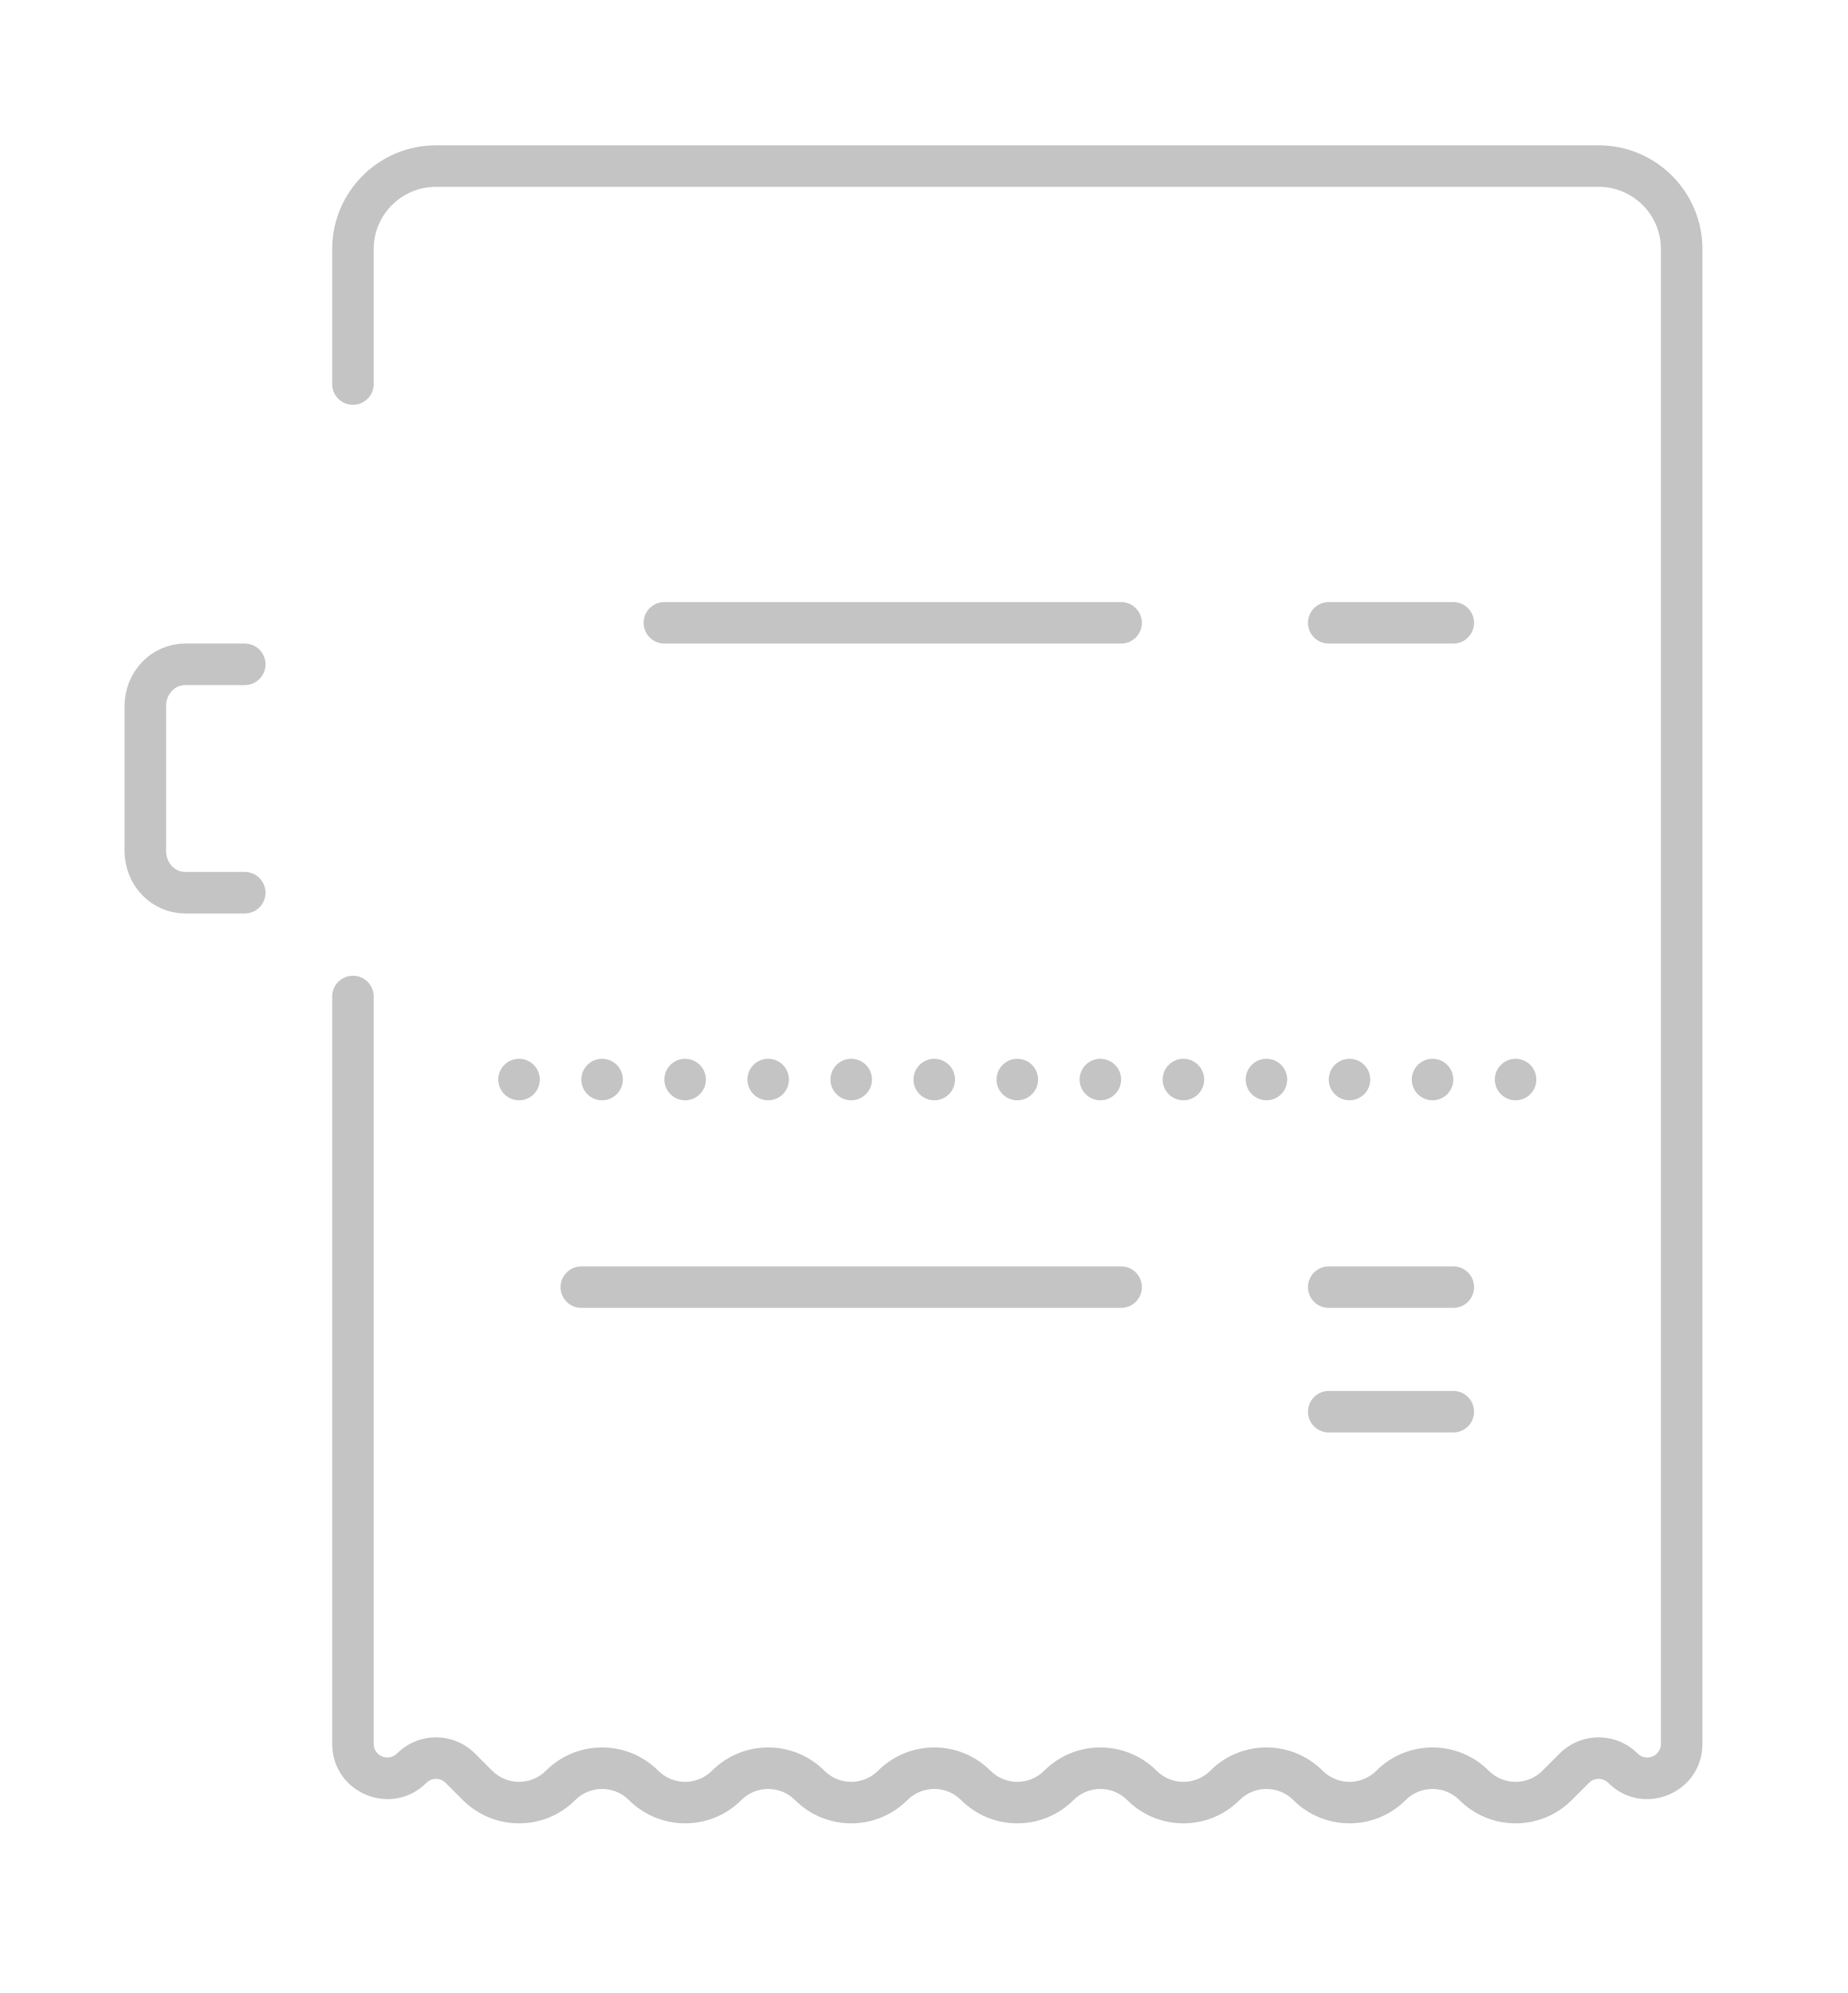
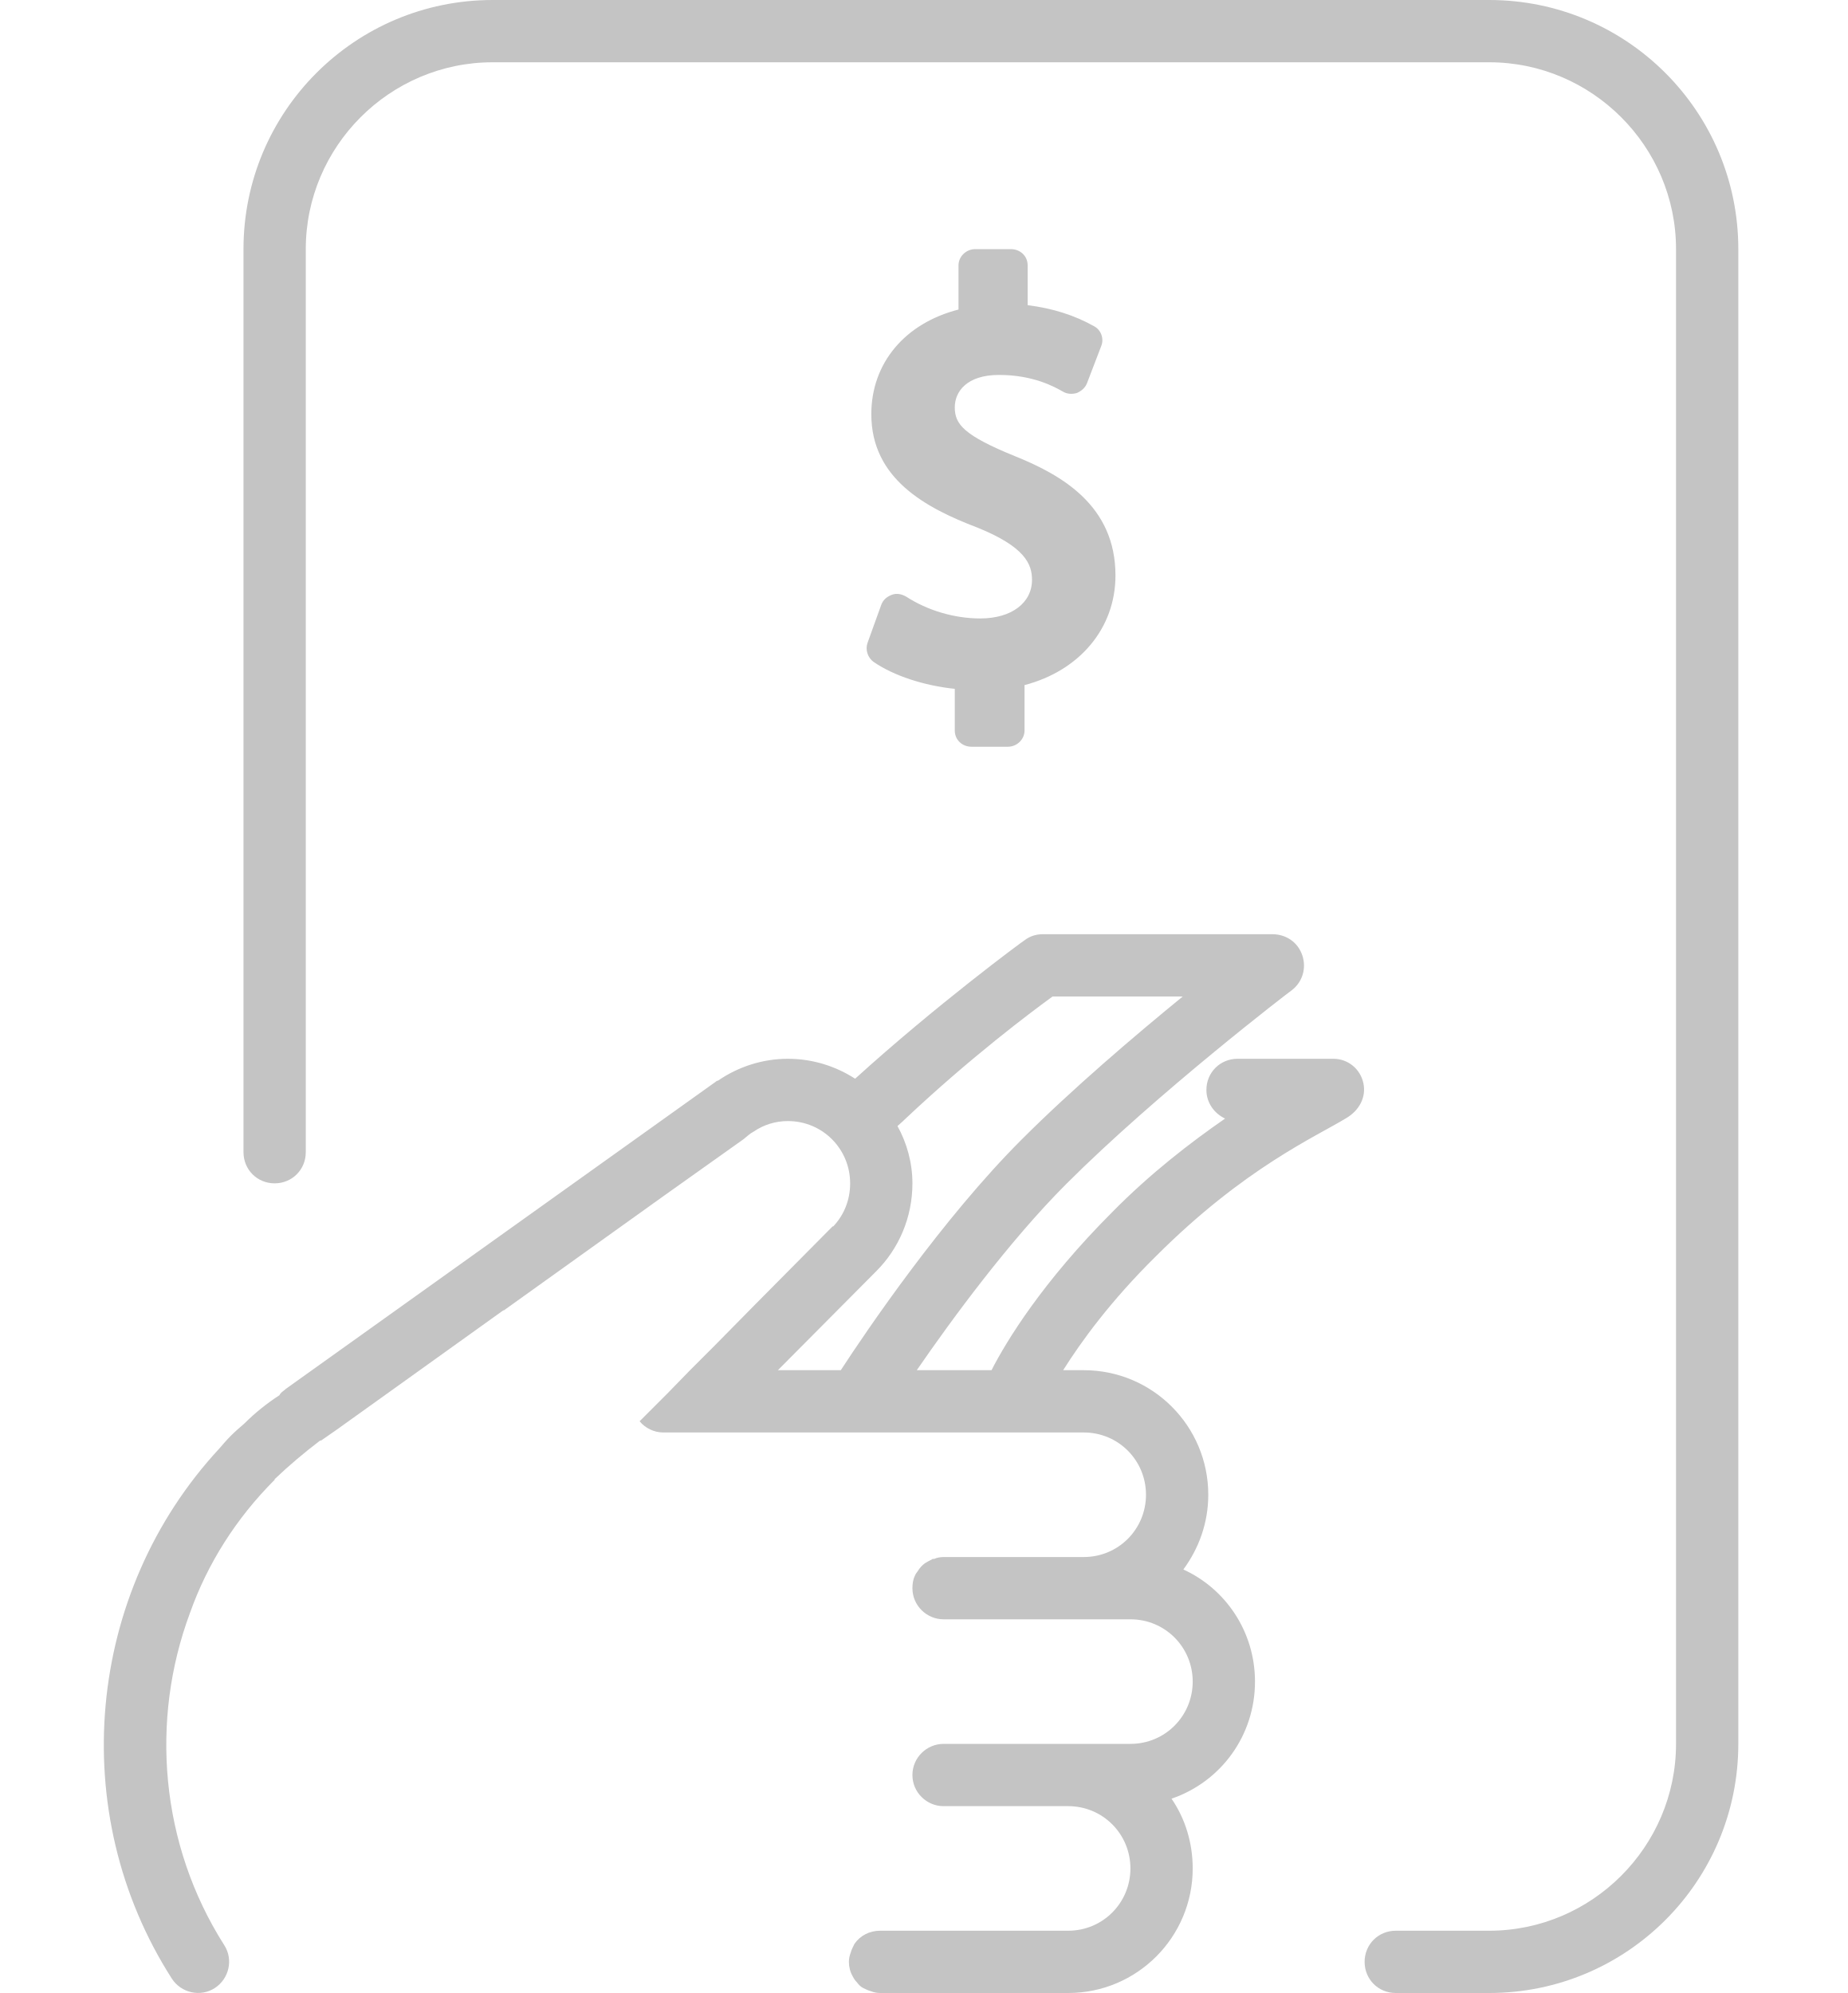
<svg xmlns="http://www.w3.org/2000/svg" width="89" height="96" viewBox="0 0 89 96" fill="none">
-   <path d="M22.172 85.172L22.879 84.465L22.172 85.172ZM23 86L22.293 86.707L22.293 86.707L23 86ZM75 86L74.293 85.293L74.293 85.293L75 86ZM75.828 85.172L76.535 85.879L76.535 85.879L75.828 85.172ZM18 18.5C18 19.052 17.552 19.5 17 19.5C16.448 19.5 16 19.052 16 18.5L18 18.5ZM16 48C16 47.448 16.448 47 17 47C17.552 47 18 47.448 18 48L16 48ZM17 84L18 84L17 84ZM78.172 85.172L77.465 85.879L77.465 85.879L78.172 85.172ZM71 86L71.707 85.293L71 86ZM67 86L67.707 86.707L67.707 86.707L67 86ZM63 86L62.293 86.707L62.293 86.707L63 86ZM59 86L58.293 85.293L58.293 85.293L59 86ZM55 86L55.707 85.293L55.707 85.293L55 86ZM51 86L51.707 86.707L51.707 86.707L51 86ZM47 86L47.707 85.293L47.707 85.293L47 86ZM43 86L43.707 86.707L43.707 86.707L43 86ZM39 86L38.293 86.707L39 86ZM35 86L35.707 86.707L35.707 86.707L35 86ZM31 86L31.707 85.293L31 86ZM27 86L27.707 86.707L27.707 86.707L27 86ZM19.828 85.172L19.121 84.465L19.121 84.465L19.828 85.172ZM22.879 84.465L23.707 85.293L22.293 86.707L21.465 85.879L22.879 84.465ZM74.293 85.293L75.121 84.465L76.535 85.879L75.707 86.707L74.293 85.293ZM80 84L80 12L82 12L82 84L80 84ZM21 7L77 7L77 9L21 9L21 7ZM18 12L18 18.5L16 18.5L16 12L18 12ZM18 48L18 84L16 84L16 48L18 48ZM80 12C80 10.343 78.657 9 77 9L77 7C79.761 7 82 9.239 82 12L80 12ZM78.879 84.465C79.293 84.878 80 84.585 80 84L82 84C82 86.367 79.138 87.552 77.465 85.879L78.879 84.465ZM75.121 84.465C76.159 83.427 77.841 83.427 78.879 84.465L77.465 85.879C77.208 85.622 76.792 85.622 76.535 85.879L75.121 84.465ZM71.707 85.293C72.421 86.007 73.579 86.007 74.293 85.293L75.707 86.707C74.212 88.202 71.788 88.202 70.293 86.707L71.707 85.293ZM66.293 85.293C67.788 83.798 70.212 83.798 71.707 85.293L70.293 86.707C69.579 85.993 68.421 85.993 67.707 86.707L66.293 85.293ZM63.707 85.293C64.421 86.007 65.579 86.007 66.293 85.293L67.707 86.707C66.212 88.202 63.788 88.202 62.293 86.707L63.707 85.293ZM58.293 85.293C59.788 83.798 62.212 83.798 63.707 85.293L62.293 86.707C61.579 85.993 60.421 85.993 59.707 86.707L58.293 85.293ZM55.707 85.293C56.421 86.007 57.579 86.007 58.293 85.293L59.707 86.707C58.212 88.202 55.788 88.202 54.293 86.707L55.707 85.293ZM50.293 85.293C51.788 83.798 54.212 83.798 55.707 85.293L54.293 86.707C53.579 85.993 52.421 85.993 51.707 86.707L50.293 85.293ZM47.707 85.293C48.421 86.007 49.579 86.007 50.293 85.293L51.707 86.707C50.212 88.202 47.788 88.202 46.293 86.707L47.707 85.293ZM42.293 85.293C43.788 83.798 46.212 83.798 47.707 85.293L46.293 86.707C45.579 85.993 44.421 85.993 43.707 86.707L42.293 85.293ZM39.707 85.293C40.421 86.007 41.579 86.007 42.293 85.293L43.707 86.707C42.212 88.202 39.788 88.202 38.293 86.707L39.707 85.293ZM34.293 85.293C35.788 83.798 38.212 83.798 39.707 85.293L38.293 86.707C37.579 85.993 36.421 85.993 35.707 86.707L34.293 85.293ZM31.707 85.293C32.421 86.007 33.579 86.007 34.293 85.293L35.707 86.707C34.212 88.202 31.788 88.202 30.293 86.707L31.707 85.293ZM26.293 85.293C27.788 83.798 30.212 83.798 31.707 85.293L30.293 86.707C29.579 85.993 28.421 85.993 27.707 86.707L26.293 85.293ZM23.707 85.293C24.421 86.007 25.579 86.007 26.293 85.293L27.707 86.707C26.212 88.202 23.788 88.202 22.293 86.707L23.707 85.293ZM19.121 84.465C20.159 83.427 21.841 83.427 22.879 84.465L21.465 85.879C21.208 85.622 20.792 85.622 20.535 85.879L19.121 84.465ZM20.535 85.879C18.862 87.552 16 86.367 16 84L18 84C18 84.585 18.707 84.878 19.121 84.465L20.535 85.879ZM21 9C19.343 9 18 10.343 18 12L16 12C16 9.239 18.239 7 21 7L21 9Z" fill="#C4C4C4" />
-   <rect x="27" y="61" width="28" height="2" rx="1" fill="#C4C4C4" />
-   <rect x="31" y="29" width="24" height="2" rx="1" fill="#C4C4C4" />
-   <rect x="63" y="61" width="8" height="2" rx="1" fill="#C4C4C4" />
-   <rect x="63" y="29" width="8" height="2" rx="1" fill="#C4C4C4" />
-   <path d="M63 68C63 67.448 63.448 67 64 67H70C70.552 67 71 67.448 71 68C71 68.552 70.552 69 70 69H64C63.448 69 63 68.552 63 68Z" fill="#C4C4C4" />
-   <path d="M11.789 43H8.915C8.407 43 7.92 42.789 7.561 42.414C7.202 42.039 7 41.53 7 41V34C7 33.469 7.202 32.961 7.561 32.586C7.92 32.211 8.407 32 8.915 32H11.789" stroke="#C4C4C4" stroke-width="2" stroke-linecap="round" stroke-linejoin="round" />
-   <path d="M28 52C28 51.448 28.448 51 29 51C29.552 51 30 51.448 30 52C30 52.552 29.552 53 29 53C28.448 53 28 52.552 28 52Z" fill="#C4C4C4" />
-   <path d="M24 52C24 51.448 24.448 51 25 51C25.552 51 26 51.448 26 52C26 52.552 25.552 53 25 53C24.448 53 24 52.552 24 52Z" fill="#C4C4C4" />
-   <path d="M32 52C32 51.448 32.448 51 33 51C33.552 51 34 51.448 34 52C34 52.552 33.552 53 33 53C32.448 53 32 52.552 32 52Z" fill="#C4C4C4" />
-   <path d="M36 52C36 51.448 36.448 51 37 51C37.552 51 38 51.448 38 52C38 52.552 37.552 53 37 53C36.448 53 36 52.552 36 52Z" fill="#C4C4C4" />
-   <path d="M40 52C40 51.448 40.448 51 41 51C41.552 51 42 51.448 42 52C42 52.552 41.552 53 41 53C40.448 53 40 52.552 40 52Z" fill="#C4C4C4" />
-   <path d="M44 52C44 51.448 44.448 51 45 51C45.552 51 46 51.448 46 52C46 52.552 45.552 53 45 53C44.448 53 44 52.552 44 52Z" fill="#C4C4C4" />
-   <path d="M48 52C48 51.448 48.448 51 49 51C49.552 51 50 51.448 50 52C50 52.552 49.552 53 49 53C48.448 53 48 52.552 48 52Z" fill="#C4C4C4" />
-   <path d="M52 52C52 51.448 52.448 51 53 51C53.552 51 54 51.448 54 52C54 52.552 53.552 53 53 53C52.448 53 52 52.552 52 52Z" fill="#C4C4C4" />
-   <path d="M56 52C56 51.448 56.448 51 57 51C57.552 51 58 51.448 58 52C58 52.552 57.552 53 57 53C56.448 53 56 52.552 56 52Z" fill="#C4C4C4" />
-   <path d="M60 52C60 51.448 60.448 51 61 51C61.552 51 62 51.448 62 52C62 52.552 61.552 53 61 53C60.448 53 60 52.552 60 52Z" fill="#C4C4C4" />
-   <path d="M64 52C64 51.448 64.448 51 65 51C65.552 51 66 51.448 66 52C66 52.552 65.552 53 65 53C64.448 53 64 52.552 64 52Z" fill="#C4C4C4" />
-   <path d="M68 52C68 51.448 68.448 51 69 51C69.552 51 70 51.448 70 52C70 52.552 69.552 53 69 53C68.448 53 68 52.552 68 52Z" fill="#C4C4C4" />
-   <path d="M72 52C72 51.448 72.448 51 73 51C73.552 51 74 51.448 74 52C74 52.552 73.552 53 73 53C72.448 53 72 52.552 72 52Z" fill="#C4C4C4" />
+   <path d="M71.728 0H23.728C17.098 0 11.728 5.37 11.728 12V55.5C11.728 56.34 12.388 57 13.228 57C14.068 57 14.728 56.34 14.728 55.5V12C14.728 7.05 18.778 3 23.728 3H71.728C76.678 3 80.728 7.05 80.728 12V84C80.728 88.95 76.678 93 71.728 93H67.228C66.388 93 65.728 93.66 65.728 94.5C65.728 95.34 66.388 96 67.228 96H71.728C78.358 96 83.728 90.63 83.728 84V12C83.728 5.37 78.358 0 71.728 0Z" fill="#C4C4C4" />
+   <path d="M47.218 29.79C45.958 29.79 44.668 29.4 43.648 28.74C43.438 28.62 43.198 28.56 42.958 28.65C42.718 28.74 42.538 28.89 42.448 29.13L41.788 30.96C41.668 31.29 41.788 31.68 42.088 31.89C43.048 32.55 44.518 33.03 45.988 33.18V35.19C45.988 35.64 46.348 35.97 46.798 35.97H48.538C48.988 35.97 49.348 35.61 49.348 35.19V33C51.988 32.31 53.728 30.27 53.728 27.72C53.728 24.36 51.148 22.89 48.928 21.99C46.408 20.97 45.988 20.43 45.988 19.62C45.988 18.87 46.558 18.06 48.118 18.06C49.768 18.06 50.788 18.63 51.208 18.87C51.418 18.99 51.658 18.99 51.868 18.93C52.078 18.84 52.258 18.69 52.348 18.48L53.038 16.68C53.188 16.32 53.038 15.9 52.708 15.72C51.748 15.18 50.698 14.85 49.498 14.7V12.78C49.498 12.33 49.138 12 48.688 12H46.978C46.528 12 46.168 12.36 46.168 12.78V14.91C43.588 15.57 41.968 17.49 41.968 19.95C41.968 23.04 44.548 24.45 47.068 25.41C49.378 26.34 49.708 27.18 49.708 27.93C49.708 29.04 48.718 29.79 47.218 29.79Z" fill="#C4C4C4" />
+   <path d="M64.228 51H59.608C58.768 51 58.108 51.66 58.108 52.5C58.108 53.13 58.498 53.64 59.008 53.88C57.358 55.02 55.408 56.52 53.578 58.38C50.218 61.74 48.478 64.59 47.758 66H44.158C45.808 63.6 48.598 59.79 51.358 57.03C55.738 52.65 62.158 47.73 62.218 47.7C62.728 47.31 62.938 46.65 62.728 46.02C62.518 45.39 61.948 45 61.288 45H50.218C49.918 45 49.618 45.09 49.378 45.27C49.228 45.36 45.088 48.42 41.188 51.96C40.258 51.36 39.148 51 37.948 51C36.718 51 35.548 51.39 34.588 52.05C34.558 52.05 34.498 52.08 34.468 52.11L13.768 66.9C13.678 66.99 13.558 67.05 13.498 67.14C13.468 67.17 13.468 67.2 13.468 67.2C12.868 67.59 12.298 68.04 11.758 68.58C11.548 68.76 11.338 68.94 11.128 69.15C10.918 69.36 10.738 69.57 10.558 69.78C4.138 76.71 3.148 87.3 8.278 95.31C8.728 96 9.658 96.21 10.348 95.76C11.038 95.31 11.248 94.38 10.798 93.69C7.708 88.83 7.228 82.86 9.148 77.7C9.988 75.33 11.368 73.14 13.228 71.28V71.25C13.918 70.59 14.668 69.96 15.418 69.39C15.448 69.39 15.478 69.39 15.508 69.36L16.198 68.88L18.838 66.99L24.238 63.12H24.268L31.978 57.6L35.818 54.87C35.968 54.75 36.118 54.6 36.298 54.51C36.778 54.18 37.348 54 37.948 54C39.628 54 40.948 55.35 40.948 57C40.948 57.81 40.648 58.53 40.138 59.07C40.108 59.07 40.108 59.07 40.078 59.1L39.928 59.25L36.418 62.79L34.408 64.83L33.238 66L32.128 67.14L30.808 68.46C31.078 68.79 31.498 69 31.948 69H35.908H40.618H52.198C53.878 69 55.198 70.35 55.198 72C55.198 73.65 53.878 75 52.198 75H45.448C45.298 75 45.118 75.03 44.998 75.09C44.968 75.09 44.938 75.09 44.938 75.09C44.908 75.09 44.878 75.12 44.878 75.12C44.758 75.18 44.638 75.24 44.548 75.3C44.428 75.39 44.308 75.51 44.218 75.66C44.158 75.75 44.098 75.81 44.068 75.9C43.978 76.08 43.948 76.29 43.948 76.5C43.948 77.34 44.638 78 45.448 78H46.048H52.198H54.448C56.128 78 57.448 79.35 57.448 81C57.448 82.65 56.128 84 54.448 84H51.448H46.918H45.448C44.638 84 43.948 84.66 43.948 85.5C43.948 86.34 44.638 87 45.448 87H46.708H51.448C53.128 87 54.448 88.35 54.448 90C54.448 91.65 53.128 93 51.448 93H44.908H42.388C41.878 93 41.428 93.24 41.158 93.63C41.158 93.66 41.128 93.66 41.128 93.69C41.068 93.81 41.008 93.93 40.978 94.05C40.918 94.2 40.888 94.35 40.888 94.5C40.888 94.74 40.948 94.98 41.068 95.19C41.128 95.31 41.188 95.4 41.278 95.49C41.368 95.61 41.458 95.7 41.578 95.76C41.698 95.82 41.818 95.88 41.938 95.91C42.088 95.97 42.238 96 42.388 96H51.448C54.778 96 57.448 93.3 57.448 90C57.448 88.77 57.088 87.6 56.428 86.64C58.798 85.83 60.448 83.61 60.448 81C60.448 78.6 59.038 76.53 56.998 75.6C57.748 74.58 58.198 73.35 58.198 72C58.198 68.7 55.528 66 52.198 66H51.208C52.078 64.62 53.488 62.67 55.678 60.51C59.938 56.25 63.388 54.75 64.858 53.85C65.458 53.49 65.818 52.86 65.668 52.17C65.518 51.48 64.918 51 64.228 51ZM37.468 66L42.208 61.23C43.288 60.15 43.948 58.65 43.948 57C43.948 56.01 43.678 55.05 43.228 54.24C43.408 54.09 43.558 53.94 43.558 53.94C46.768 50.91 49.708 48.72 50.698 48H56.968C54.688 49.86 51.658 52.44 49.198 54.9C45.388 58.71 41.728 64.11 40.498 66H37.468Z" fill="#C4C4C4" />
</svg>
